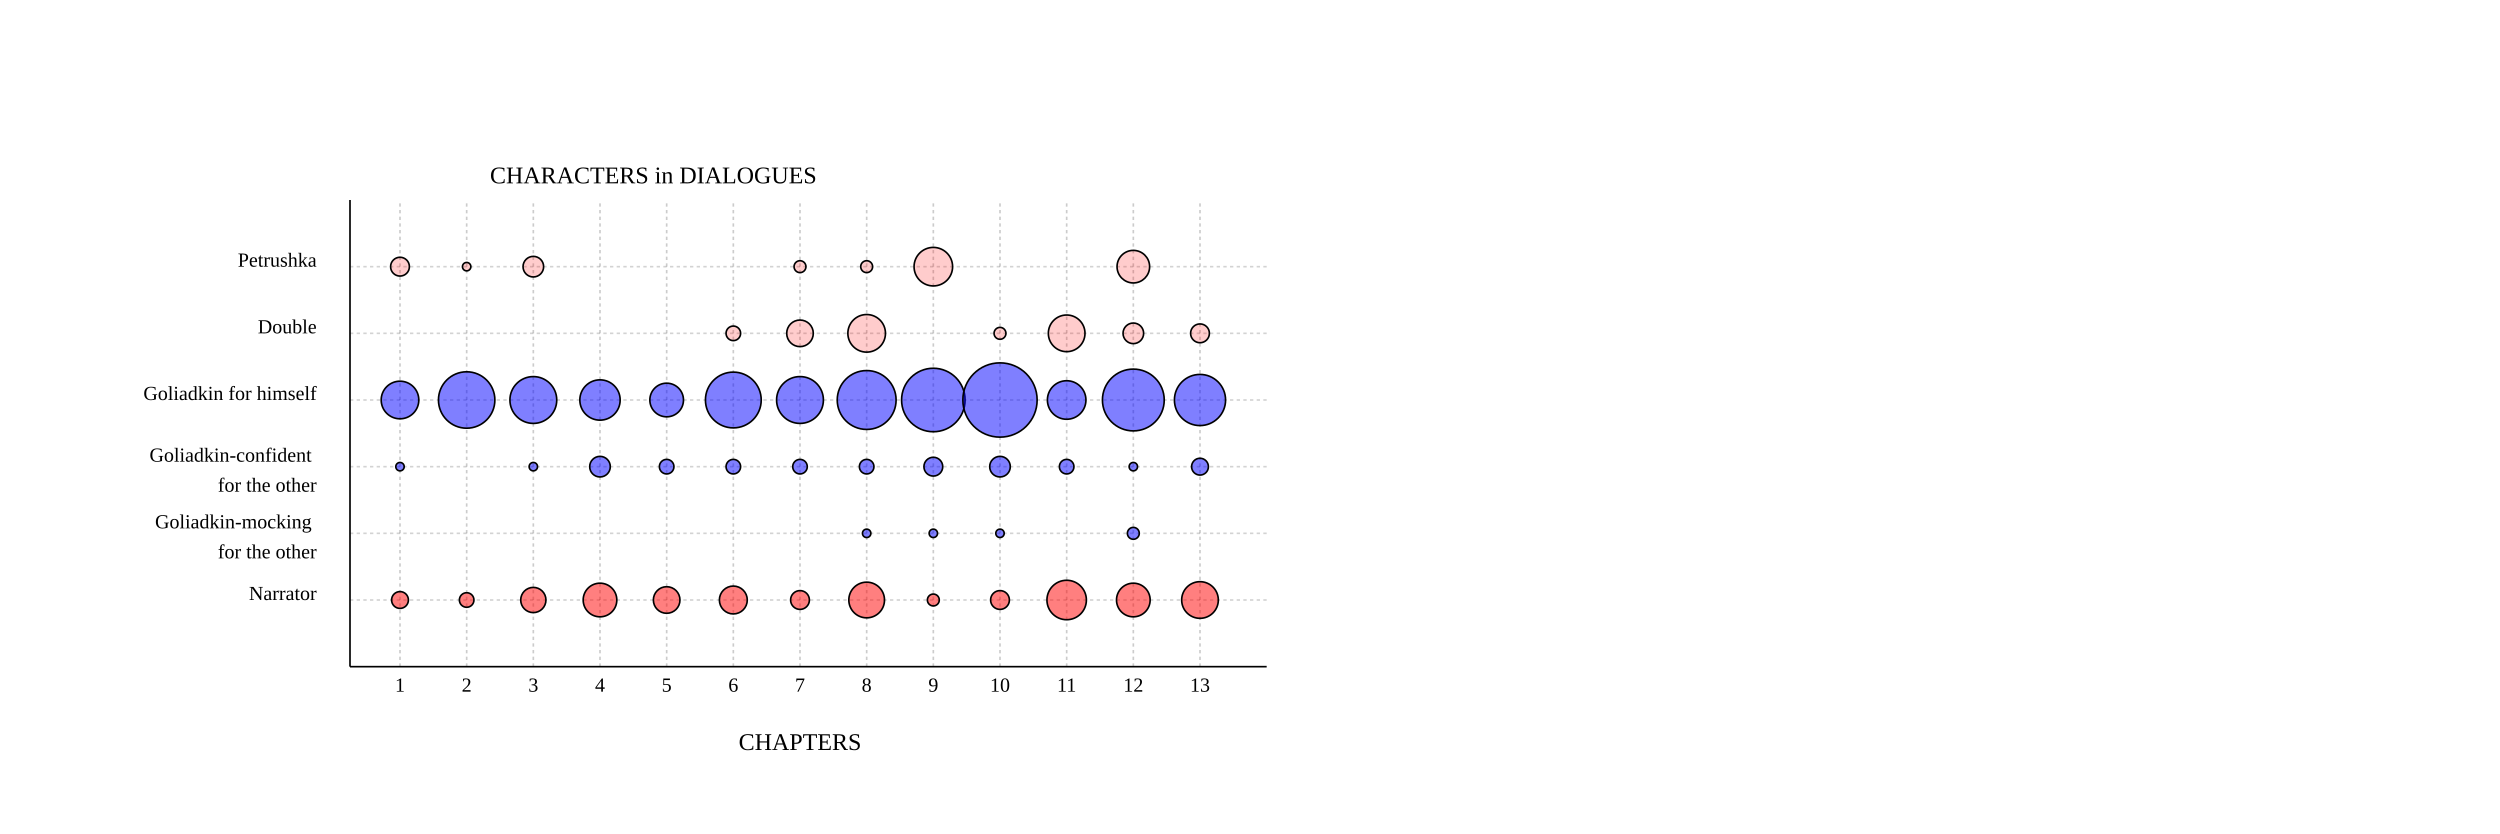
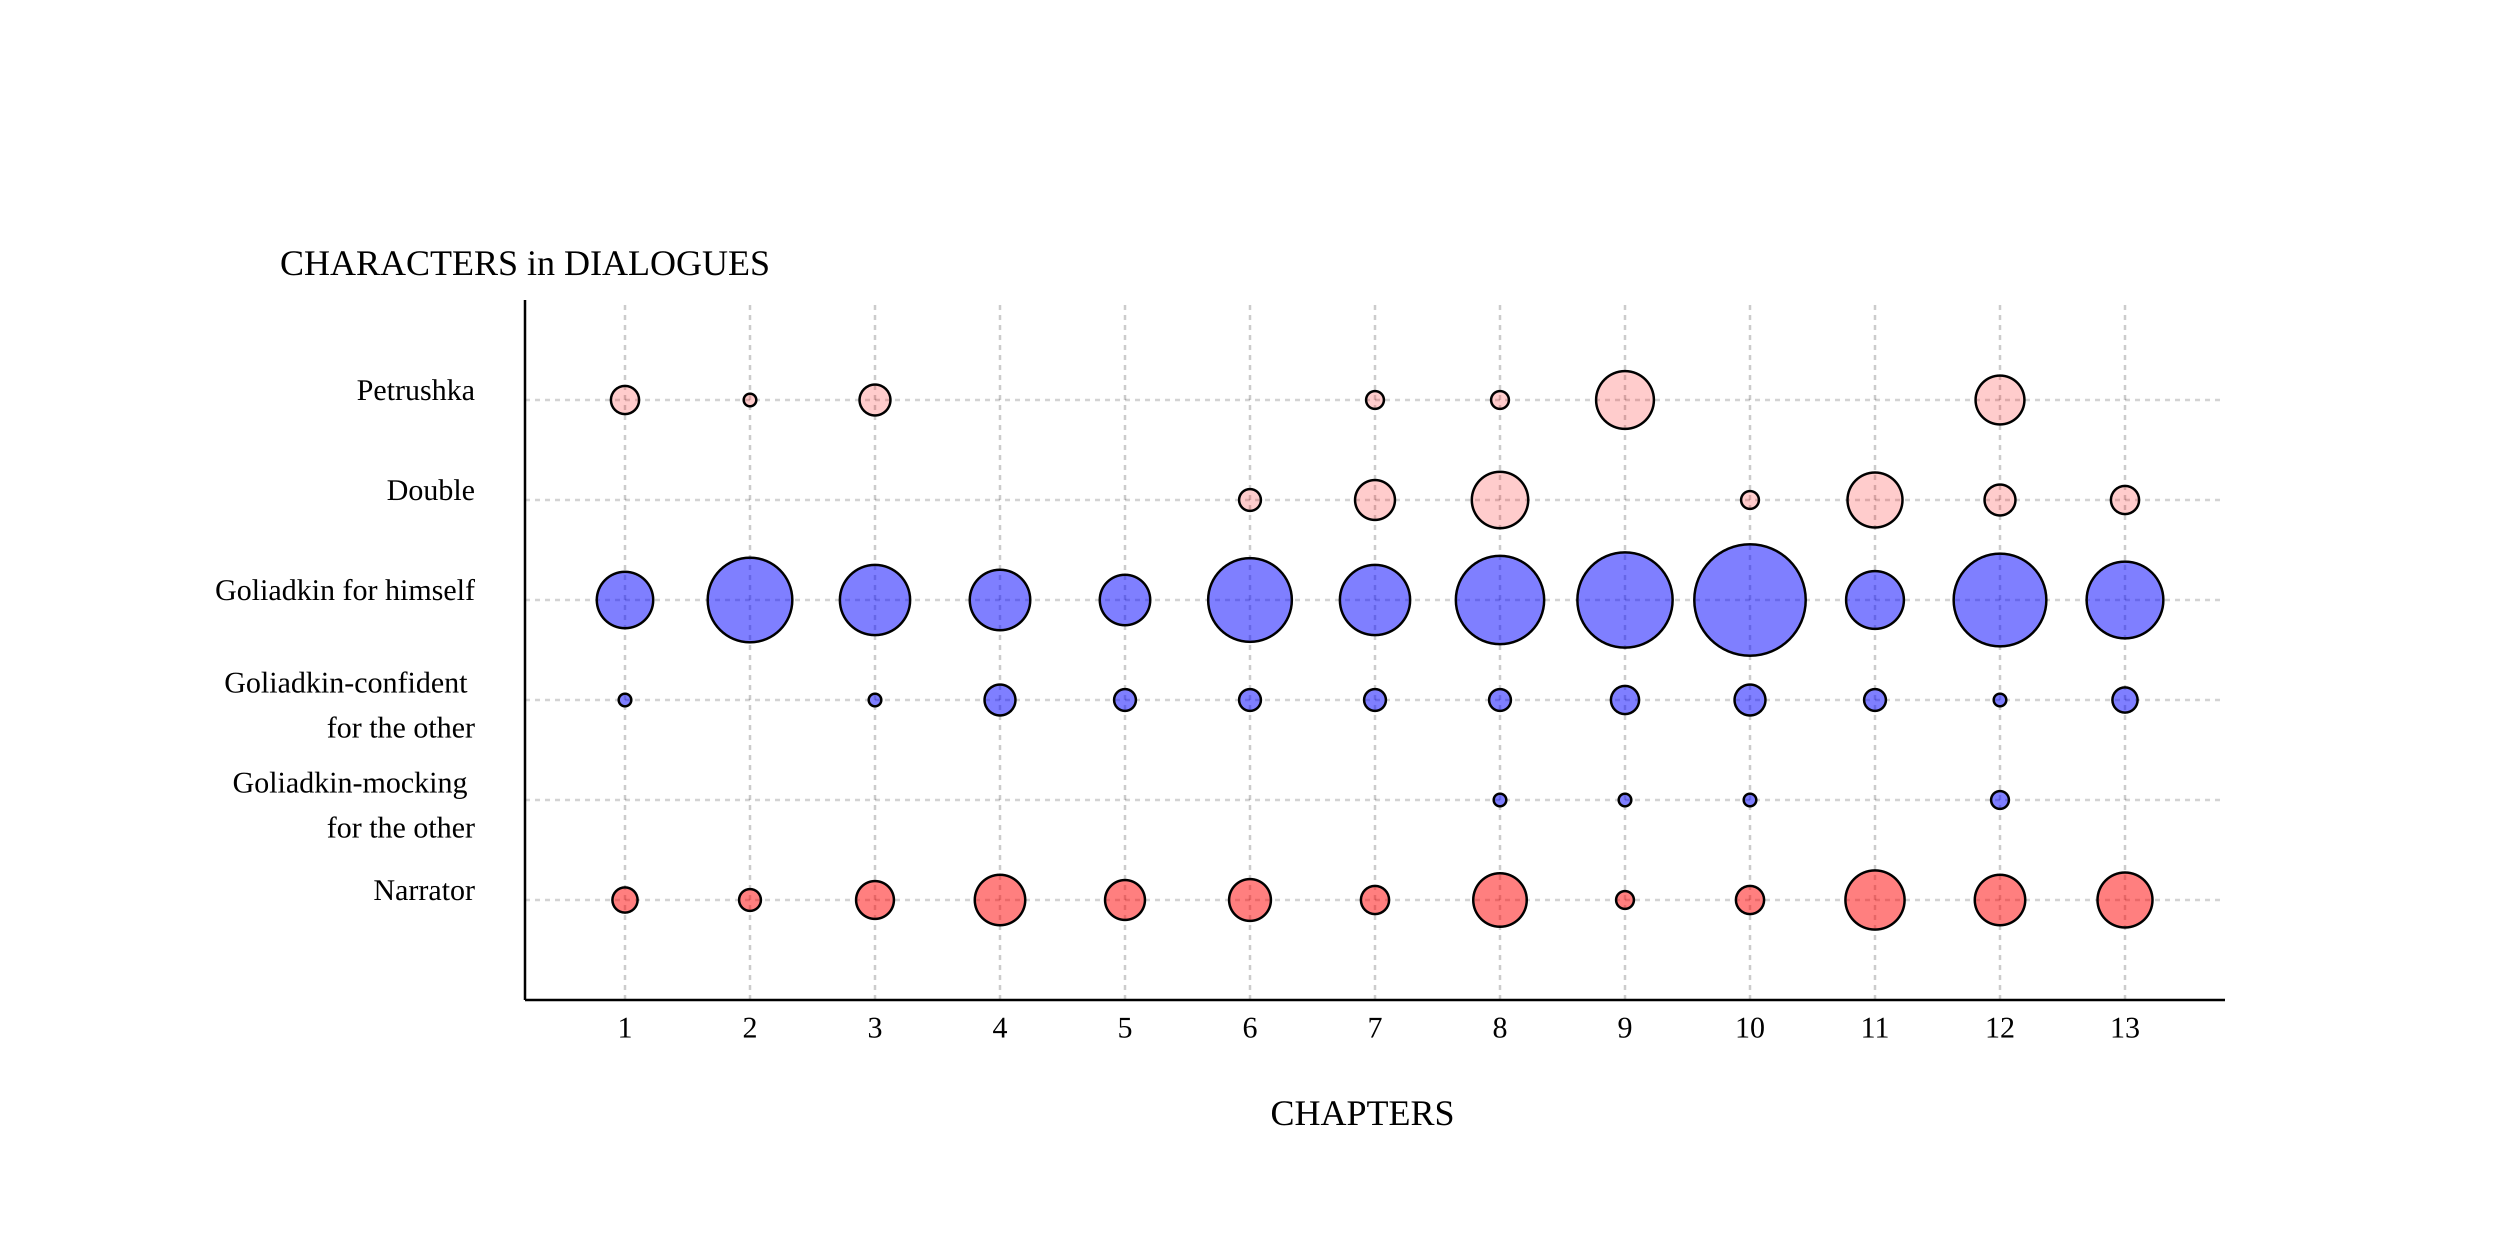
- <svg xmlns="http://www.w3.org/2000/svg" xmlns:xlink="http://www.w3.org/1999/xlink" width="1500" height="500">
+ <svg xmlns="http://www.w3.org/2000/svg" xmlns:xlink="http://www.w3.org/1999/xlink" width="1000" height="500">
  <g transform="translate(200, 400)">
-     <line x1="10" x2="560" y1="-40" y2="-40" stroke="lightgray" stroke-width="1" stroke-dasharray="2 2" />
+     <line x1="10" x2="690" y1="-40" y2="-40" stroke="lightgray" stroke-width="1" stroke-dasharray="2 2" />
    <text x="-10" y="-40" text-anchor="end">
      <tspan x="-10">Narrator</tspan>
    </text>
-     <line x1="10" x2="560" y1="-80" y2="-80" stroke="lightgray" stroke-width="1" stroke-dasharray="2 2" />
+     <line x1="10" x2="690" y1="-80" y2="-80" stroke="lightgray" stroke-width="1" stroke-dasharray="2 2" />
    <text x="-10" y="-80" text-anchor="end">
      <tspan x="-10" dy="-03">Goliadkin-mocking</tspan>
      <tspan x="-10" dy="18">for the other</tspan>
    </text>
-     <line x1="10" x2="560" y1="-120" y2="-120" stroke="lightgray" stroke-width="1" stroke-dasharray="2 2" />
+     <line x1="10" x2="690" y1="-120" y2="-120" stroke="lightgray" stroke-width="1" stroke-dasharray="2 2" />
    <text x="-10" y="-120" text-anchor="end">
      <tspan x="-10" dy="-03">Goliadkin-confident</tspan>
      <tspan x="-10" dy="18">for the other</tspan>
    </text>
-     <line x1="10" x2="560" y1="-160" y2="-160" stroke="lightgray" stroke-width="1" stroke-dasharray="2 2" />
+     <line x1="10" x2="690" y1="-160" y2="-160" stroke="lightgray" stroke-width="1" stroke-dasharray="2 2" />
    <text x="-10" y="-160" text-anchor="end">
      <tspan x="-10">Goliadkin for himself</tspan>
    </text>
-     <line x1="10" x2="560" y1="-200" y2="-200" stroke="lightgray" stroke-width="1" stroke-dasharray="2 2" />
+     <line x1="10" x2="690" y1="-200" y2="-200" stroke="lightgray" stroke-width="1" stroke-dasharray="2 2" />
    <text x="-10" y="-200" text-anchor="end">
      <tspan x="-10">Double</tspan>
    </text>
-     <line x1="10" x2="560" y1="-240" y2="-240" stroke="lightgray" stroke-width="1" stroke-dasharray="2 2" />
+     <line x1="10" x2="690" y1="-240" y2="-240" stroke="lightgray" stroke-width="1" stroke-dasharray="2 2" />
    <text x="-10" y="-240" text-anchor="end">
      <tspan x="-10">Petrushka</tspan>
    </text>
    <line x1="10" x2="10" y1="0" y2="-280" stroke="black" stroke-width="1" />
-     <line x1="10" x2="560" y1="0" y2="0" stroke="black" stroke-width="1" />
-     <text x="280" y="50" text-anchor="middle" font-size="larger">CHAPTERS</text>
-     <text x="290" y="-290" text-anchor="end" font-size="larger">CHARACTERS in
+     <line x1="10" x2="690" y1="0" y2="0" stroke="black" stroke-width="1" />
+     <text x="345" y="50" text-anchor="middle" font-size="larger">CHAPTERS</text>
+     <text x="10" y="-290" text-anchor="middle" font-size="larger">CHARACTERS in
                    DIALOGUES</text>
-     <line x1="40" x2="40" y1="0" y2="-280" stroke="black" opacity="0.2" stroke-width="1" stroke-dasharray="2 2" />
-     <text x="40" y="15" text-anchor="middle" text-decoration="underline">
+     <line x1="50" x2="50" y1="0" y2="-280" stroke="black" opacity="0.2" stroke-width="1" stroke-dasharray="2 2" />
+     <text x="50" y="15" text-anchor="middle" text-decoration="underline">
      <a xlink:href="http://dostoevsky.obdurodon.org/text.xhtml#ch1" target="_blank">1</a>
    </text>
-     <circle cx="40" cy="-240" r="5.642" fill-opacity="0.2" stroke="black" fill="red" />
-     <circle cx="40" cy="-200" r="0" fill-opacity="0.2" stroke="black" fill="red" />
-     <circle cx="40" cy="-160" r="11.284" fill-opacity="0.5" stroke="black" fill="blue" />
-     <circle cx="40" cy="-120" r="2.523" fill-opacity="0.5" stroke="black" fill="blue" />
-     <circle cx="40" cy="-80" r="0" fill-opacity="0.5" stroke="black" fill="blue" />
-     <circle cx="40" cy="-40" r="5.046" fill-opacity="0.5" stroke="black" fill="red" />
-     <line x1="80" x2="80" y1="0" y2="-280" stroke="black" opacity="0.2" stroke-width="1" stroke-dasharray="2 2" />
-     <text x="80" y="15" text-anchor="middle" text-decoration="underline">
+     <circle cx="50" cy="-240" r="5.642" fill-opacity="0.2" stroke="black" fill="red" />
+     <circle cx="50" cy="-200" r="0" fill-opacity="0.2" stroke="black" fill="red" />
+     <circle cx="50" cy="-160" r="11.284" fill-opacity="0.5" stroke="black" fill="blue" />
+     <circle cx="50" cy="-120" r="2.523" fill-opacity="0.5" stroke="black" fill="blue" />
+     <circle cx="50" cy="-80" r="0" fill-opacity="0.5" stroke="black" fill="blue" />
+     <circle cx="50" cy="-40" r="5.046" fill-opacity="0.5" stroke="black" fill="red" />
+     <line x1="100" x2="100" y1="0" y2="-280" stroke="black" opacity="0.2" stroke-width="1" stroke-dasharray="2 2" />
+     <text x="100" y="15" text-anchor="middle" text-decoration="underline">
      <a xlink:href="http://dostoevsky.obdurodon.org/text.xhtml#ch2" target="_blank">2</a>
    </text>
-     <circle cx="80" cy="-240" r="2.523" fill-opacity="0.2" stroke="black" fill="red" />
-     <circle cx="80" cy="-200" r="0" fill-opacity="0.2" stroke="black" fill="red" />
-     <circle cx="80" cy="-160" r="16.926" fill-opacity="0.5" stroke="black" fill="blue" />
-     <circle cx="80" cy="-120" r="0" fill-opacity="0.5" stroke="black" fill="blue" />
-     <circle cx="80" cy="-80" r="0" fill-opacity="0.5" stroke="black" fill="blue" />
-     <circle cx="80" cy="-40" r="4.37" fill-opacity="0.5" stroke="black" fill="red" />
-     <line x1="120" x2="120" y1="0" y2="-280" stroke="black" opacity="0.2" stroke-width="1" stroke-dasharray="2 2" />
-     <text x="120" y="15" text-anchor="middle" text-decoration="underline">
+     <circle cx="100" cy="-240" r="2.523" fill-opacity="0.2" stroke="black" fill="red" />
+     <circle cx="100" cy="-200" r="0" fill-opacity="0.2" stroke="black" fill="red" />
+     <circle cx="100" cy="-160" r="16.926" fill-opacity="0.5" stroke="black" fill="blue" />
+     <circle cx="100" cy="-120" r="0" fill-opacity="0.5" stroke="black" fill="blue" />
+     <circle cx="100" cy="-80" r="0" fill-opacity="0.5" stroke="black" fill="blue" />
+     <circle cx="100" cy="-40" r="4.37" fill-opacity="0.5" stroke="black" fill="red" />
+     <line x1="150" x2="150" y1="0" y2="-280" stroke="black" opacity="0.2" stroke-width="1" stroke-dasharray="2 2" />
+     <text x="150" y="15" text-anchor="middle" text-decoration="underline">
      <a xlink:href="http://dostoevsky.obdurodon.org/text.xhtml#ch3" target="_blank">3</a>
    </text>
-     <circle cx="120" cy="-240" r="6.18" fill-opacity="0.2" stroke="black" fill="red" />
-     <circle cx="120" cy="-200" r="0" fill-opacity="0.2" stroke="black" fill="red" />
-     <circle cx="120" cy="-160" r="14.048" fill-opacity="0.5" stroke="black" fill="blue" />
-     <circle cx="120" cy="-120" r="2.523" fill-opacity="0.5" stroke="black" fill="blue" />
-     <circle cx="120" cy="-80" r="0" fill-opacity="0.5" stroke="black" fill="blue" />
-     <circle cx="120" cy="-40" r="7.569" fill-opacity="0.5" stroke="black" fill="red" />
-     <line x1="160" x2="160" y1="0" y2="-280" stroke="black" opacity="0.2" stroke-width="1" stroke-dasharray="2 2" />
-     <text x="160" y="15" text-anchor="middle" text-decoration="underline">
-       <a xlink:href="http://dostoevsky.obdurodon.org/text.xhtml#ch4" target="_blank">4</a>
-     </text>
-     <circle cx="160" cy="-240" r="0" fill-opacity="0.2" stroke="black" fill="red" />
-     <circle cx="160" cy="-200" r="0" fill-opacity="0.2" stroke="black" fill="red" />
-     <circle cx="160" cy="-160" r="12.101" fill-opacity="0.5" stroke="black" fill="blue" />
-     <circle cx="160" cy="-120" r="6.18" fill-opacity="0.5" stroke="black" fill="blue" />
-     <circle cx="160" cy="-80" r="0" fill-opacity="0.5" stroke="black" fill="blue" />
-     <circle cx="160" cy="-40" r="10.093" fill-opacity="0.5" stroke="black" fill="red" />
+     <circle cx="150" cy="-240" r="6.18" fill-opacity="0.2" stroke="black" fill="red" />
+     <circle cx="150" cy="-200" r="0" fill-opacity="0.2" stroke="black" fill="red" />
+     <circle cx="150" cy="-160" r="14.048" fill-opacity="0.5" stroke="black" fill="blue" />
+     <circle cx="150" cy="-120" r="2.523" fill-opacity="0.5" stroke="black" fill="blue" />
+     <circle cx="150" cy="-80" r="0" fill-opacity="0.5" stroke="black" fill="blue" />
+     <circle cx="150" cy="-40" r="7.569" fill-opacity="0.5" stroke="black" fill="red" />
    <line x1="200" x2="200" y1="0" y2="-280" stroke="black" opacity="0.2" stroke-width="1" stroke-dasharray="2 2" />
    <text x="200" y="15" text-anchor="middle" text-decoration="underline">
-       <a xlink:href="http://dostoevsky.obdurodon.org/text.xhtml#ch5" target="_blank">5</a>
+       <a xlink:href="http://dostoevsky.obdurodon.org/text.xhtml#ch4" target="_blank">4</a>
    </text>
    <circle cx="200" cy="-240" r="0" fill-opacity="0.2" stroke="black" fill="red" />
    <circle cx="200" cy="-200" r="0" fill-opacity="0.2" stroke="black" fill="red" />
-     <circle cx="200" cy="-160" r="10.093" fill-opacity="0.5" stroke="black" fill="blue" />
-     <circle cx="200" cy="-120" r="4.37" fill-opacity="0.5" stroke="black" fill="blue" />
+     <circle cx="200" cy="-160" r="12.101" fill-opacity="0.5" stroke="black" fill="blue" />
+     <circle cx="200" cy="-120" r="6.18" fill-opacity="0.5" stroke="black" fill="blue" />
    <circle cx="200" cy="-80" r="0" fill-opacity="0.5" stroke="black" fill="blue" />
-     <circle cx="200" cy="-40" r="7.979" fill-opacity="0.5" stroke="black" fill="red" />
-     <line x1="240" x2="240" y1="0" y2="-280" stroke="black" opacity="0.2" stroke-width="1" stroke-dasharray="2 2" />
-     <text x="240" y="15" text-anchor="middle" text-decoration="underline">
+     <circle cx="200" cy="-40" r="10.093" fill-opacity="0.5" stroke="black" fill="red" />
+     <line x1="250" x2="250" y1="0" y2="-280" stroke="black" opacity="0.2" stroke-width="1" stroke-dasharray="2 2" />
+     <text x="250" y="15" text-anchor="middle" text-decoration="underline">
+       <a xlink:href="http://dostoevsky.obdurodon.org/text.xhtml#ch5" target="_blank">5</a>
+     </text>
+     <circle cx="250" cy="-240" r="0" fill-opacity="0.2" stroke="black" fill="red" />
+     <circle cx="250" cy="-200" r="0" fill-opacity="0.2" stroke="black" fill="red" />
+     <circle cx="250" cy="-160" r="10.093" fill-opacity="0.5" stroke="black" fill="blue" />
+     <circle cx="250" cy="-120" r="4.37" fill-opacity="0.5" stroke="black" fill="blue" />
+     <circle cx="250" cy="-80" r="0" fill-opacity="0.5" stroke="black" fill="blue" />
+     <circle cx="250" cy="-40" r="7.979" fill-opacity="0.5" stroke="black" fill="red" />
+     <line x1="300" x2="300" y1="0" y2="-280" stroke="black" opacity="0.2" stroke-width="1" stroke-dasharray="2 2" />
+     <text x="300" y="15" text-anchor="middle" text-decoration="underline">
      <a xlink:href="http://dostoevsky.obdurodon.org/text.xhtml#ch6" target="_blank">6</a>
    </text>
-     <circle cx="240" cy="-240" r="0" fill-opacity="0.2" stroke="black" fill="red" />
-     <circle cx="240" cy="-200" r="4.37" fill-opacity="0.2" stroke="black" fill="red" />
-     <circle cx="240" cy="-160" r="16.737" fill-opacity="0.5" stroke="black" fill="blue" />
-     <circle cx="240" cy="-120" r="4.37" fill-opacity="0.5" stroke="black" fill="blue" />
-     <circle cx="240" cy="-80" r="0" fill-opacity="0.5" stroke="black" fill="blue" />
-     <circle cx="240" cy="-40" r="8.368" fill-opacity="0.5" stroke="black" fill="red" />
-     <line x1="280" x2="280" y1="0" y2="-280" stroke="black" opacity="0.2" stroke-width="1" stroke-dasharray="2 2" />
-     <text x="280" y="15" text-anchor="middle" text-decoration="underline">
+     <circle cx="300" cy="-240" r="0" fill-opacity="0.2" stroke="black" fill="red" />
+     <circle cx="300" cy="-200" r="4.37" fill-opacity="0.2" stroke="black" fill="red" />
+     <circle cx="300" cy="-160" r="16.737" fill-opacity="0.5" stroke="black" fill="blue" />
+     <circle cx="300" cy="-120" r="4.37" fill-opacity="0.5" stroke="black" fill="blue" />
+     <circle cx="300" cy="-80" r="0" fill-opacity="0.5" stroke="black" fill="blue" />
+     <circle cx="300" cy="-40" r="8.368" fill-opacity="0.5" stroke="black" fill="red" />
+     <line x1="350" x2="350" y1="0" y2="-280" stroke="black" opacity="0.2" stroke-width="1" stroke-dasharray="2 2" />
+     <text x="350" y="15" text-anchor="middle" text-decoration="underline">
      <a xlink:href="http://dostoevsky.obdurodon.org/text.xhtml#ch7" target="_blank">7</a>
    </text>
-     <circle cx="280" cy="-240" r="3.568" fill-opacity="0.2" stroke="black" fill="red" />
-     <circle cx="280" cy="-200" r="7.979" fill-opacity="0.2" stroke="black" fill="red" />
-     <circle cx="280" cy="-160" r="14.048" fill-opacity="0.5" stroke="black" fill="blue" />
-     <circle cx="280" cy="-120" r="4.37" fill-opacity="0.5" stroke="black" fill="blue" />
-     <circle cx="280" cy="-80" r="0" fill-opacity="0.5" stroke="black" fill="blue" />
-     <circle cx="280" cy="-40" r="5.642" fill-opacity="0.5" stroke="black" fill="red" />
-     <line x1="320" x2="320" y1="0" y2="-280" stroke="black" opacity="0.2" stroke-width="1" stroke-dasharray="2 2" />
-     <text x="320" y="15" text-anchor="middle" text-decoration="underline">
+     <circle cx="350" cy="-240" r="3.568" fill-opacity="0.2" stroke="black" fill="red" />
+     <circle cx="350" cy="-200" r="7.979" fill-opacity="0.2" stroke="black" fill="red" />
+     <circle cx="350" cy="-160" r="14.048" fill-opacity="0.5" stroke="black" fill="blue" />
+     <circle cx="350" cy="-120" r="4.37" fill-opacity="0.5" stroke="black" fill="blue" />
+     <circle cx="350" cy="-80" r="0" fill-opacity="0.5" stroke="black" fill="blue" />
+     <circle cx="350" cy="-40" r="5.642" fill-opacity="0.5" stroke="black" fill="red" />
+     <line x1="400" x2="400" y1="0" y2="-280" stroke="black" opacity="0.2" stroke-width="1" stroke-dasharray="2 2" />
+     <text x="400" y="15" text-anchor="middle" text-decoration="underline">
      <a xlink:href="http://dostoevsky.obdurodon.org/text.xhtml#ch8" target="_blank">8</a>
    </text>
-     <circle cx="320" cy="-240" r="3.568" fill-opacity="0.2" stroke="black" fill="red" />
-     <circle cx="320" cy="-200" r="11.284" fill-opacity="0.2" stroke="black" fill="red" />
-     <circle cx="320" cy="-160" r="17.662" fill-opacity="0.5" stroke="black" fill="blue" />
-     <circle cx="320" cy="-120" r="4.37" fill-opacity="0.5" stroke="black" fill="blue" />
-     <circle cx="320" cy="-80" r="2.523" fill-opacity="0.5" stroke="black" fill="blue" />
-     <circle cx="320" cy="-40" r="10.705" fill-opacity="0.5" stroke="black" fill="red" />
-     <line x1="360" x2="360" y1="0" y2="-280" stroke="black" opacity="0.2" stroke-width="1" stroke-dasharray="2 2" />
-     <text x="360" y="15" text-anchor="middle" text-decoration="underline">
+     <circle cx="400" cy="-240" r="3.568" fill-opacity="0.2" stroke="black" fill="red" />
+     <circle cx="400" cy="-200" r="11.284" fill-opacity="0.2" stroke="black" fill="red" />
+     <circle cx="400" cy="-160" r="17.662" fill-opacity="0.5" stroke="black" fill="blue" />
+     <circle cx="400" cy="-120" r="4.37" fill-opacity="0.5" stroke="black" fill="blue" />
+     <circle cx="400" cy="-80" r="2.523" fill-opacity="0.5" stroke="black" fill="blue" />
+     <circle cx="400" cy="-40" r="10.705" fill-opacity="0.5" stroke="black" fill="red" />
+     <line x1="450" x2="450" y1="0" y2="-280" stroke="black" opacity="0.2" stroke-width="1" stroke-dasharray="2 2" />
+     <text x="450" y="15" text-anchor="middle" text-decoration="underline">
      <a xlink:href="http://dostoevsky.obdurodon.org/text.xhtml#ch9" target="_blank">9</a>
    </text>
-     <circle cx="360" cy="-240" r="11.562" fill-opacity="0.2" stroke="black" fill="red" />
-     <circle cx="360" cy="-200" r="0" fill-opacity="0.2" stroke="black" fill="red" />
-     <circle cx="360" cy="-160" r="19.049" fill-opacity="0.5" stroke="black" fill="blue" />
-     <circle cx="360" cy="-120" r="5.642" fill-opacity="0.5" stroke="black" fill="blue" />
-     <circle cx="360" cy="-80" r="2.523" fill-opacity="0.5" stroke="black" fill="blue" />
-     <circle cx="360" cy="-40" r="3.568" fill-opacity="0.5" stroke="black" fill="red" />
-     <line x1="400" x2="400" y1="0" y2="-280" stroke="black" opacity="0.2" stroke-width="1" stroke-dasharray="2 2" />
-     <text x="400" y="15" text-anchor="middle" text-decoration="underline">
+     <circle cx="450" cy="-240" r="11.562" fill-opacity="0.2" stroke="black" fill="red" />
+     <circle cx="450" cy="-200" r="0" fill-opacity="0.2" stroke="black" fill="red" />
+     <circle cx="450" cy="-160" r="19.049" fill-opacity="0.5" stroke="black" fill="blue" />
+     <circle cx="450" cy="-120" r="5.642" fill-opacity="0.5" stroke="black" fill="blue" />
+     <circle cx="450" cy="-80" r="2.523" fill-opacity="0.5" stroke="black" fill="blue" />
+     <circle cx="450" cy="-40" r="3.568" fill-opacity="0.5" stroke="black" fill="red" />
+     <line x1="500" x2="500" y1="0" y2="-280" stroke="black" opacity="0.2" stroke-width="1" stroke-dasharray="2 2" />
+     <text x="500" y="15" text-anchor="middle" text-decoration="underline">
      <a xlink:href="http://dostoevsky.obdurodon.org/text.xhtml#ch10" target="_blank">10</a>
    </text>
-     <circle cx="400" cy="-240" r="0" fill-opacity="0.2" stroke="black" fill="red" />
-     <circle cx="400" cy="-200" r="3.568" fill-opacity="0.2" stroke="black" fill="red" />
-     <circle cx="400" cy="-160" r="22.284" fill-opacity="0.5" stroke="black" fill="blue" />
-     <circle cx="400" cy="-120" r="6.18" fill-opacity="0.5" stroke="black" fill="blue" />
-     <circle cx="400" cy="-80" r="2.523" fill-opacity="0.5" stroke="black" fill="blue" />
-     <circle cx="400" cy="-40" r="5.642" fill-opacity="0.5" stroke="black" fill="red" />
-     <line x1="440" x2="440" y1="0" y2="-280" stroke="black" opacity="0.2" stroke-width="1" stroke-dasharray="2 2" />
-     <text x="440" y="15" text-anchor="middle" text-decoration="underline">
+     <circle cx="500" cy="-240" r="0" fill-opacity="0.2" stroke="black" fill="red" />
+     <circle cx="500" cy="-200" r="3.568" fill-opacity="0.2" stroke="black" fill="red" />
+     <circle cx="500" cy="-160" r="22.284" fill-opacity="0.5" stroke="black" fill="blue" />
+     <circle cx="500" cy="-120" r="6.18" fill-opacity="0.5" stroke="black" fill="blue" />
+     <circle cx="500" cy="-80" r="2.523" fill-opacity="0.5" stroke="black" fill="blue" />
+     <circle cx="500" cy="-40" r="5.642" fill-opacity="0.5" stroke="black" fill="red" />
+     <line x1="550" x2="550" y1="0" y2="-280" stroke="black" opacity="0.2" stroke-width="1" stroke-dasharray="2 2" />
+     <text x="550" y="15" text-anchor="middle" text-decoration="underline">
      <a xlink:href="http://dostoevsky.obdurodon.org/text.xhtml#ch11" target="_blank">11</a>
    </text>
-     <circle cx="440" cy="-240" r="0" fill-opacity="0.2" stroke="black" fill="red" />
-     <circle cx="440" cy="-200" r="10.998" fill-opacity="0.2" stroke="black" fill="red" />
-     <circle cx="440" cy="-160" r="11.562" fill-opacity="0.5" stroke="black" fill="blue" />
-     <circle cx="440" cy="-120" r="4.37" fill-opacity="0.5" stroke="black" fill="blue" />
-     <circle cx="440" cy="-80" r="0" fill-opacity="0.5" stroke="black" fill="blue" />
-     <circle cx="440" cy="-40" r="11.835" fill-opacity="0.5" stroke="black" fill="red" />
-     <line x1="480" x2="480" y1="0" y2="-280" stroke="black" opacity="0.2" stroke-width="1" stroke-dasharray="2 2" />
-     <text x="480" y="15" text-anchor="middle" text-decoration="underline">
+     <circle cx="550" cy="-240" r="0" fill-opacity="0.2" stroke="black" fill="red" />
+     <circle cx="550" cy="-200" r="10.998" fill-opacity="0.2" stroke="black" fill="red" />
+     <circle cx="550" cy="-160" r="11.562" fill-opacity="0.5" stroke="black" fill="blue" />
+     <circle cx="550" cy="-120" r="4.37" fill-opacity="0.5" stroke="black" fill="blue" />
+     <circle cx="550" cy="-80" r="0" fill-opacity="0.5" stroke="black" fill="blue" />
+     <circle cx="550" cy="-40" r="11.835" fill-opacity="0.5" stroke="black" fill="red" />
+     <line x1="600" x2="600" y1="0" y2="-280" stroke="black" opacity="0.2" stroke-width="1" stroke-dasharray="2 2" />
+     <text x="600" y="15" text-anchor="middle" text-decoration="underline">
      <a xlink:href="http://dostoevsky.obdurodon.org/text.xhtml#ch12" target="_blank">12</a>
    </text>
-     <circle cx="480" cy="-240" r="9.772" fill-opacity="0.2" stroke="black" fill="red" />
-     <circle cx="480" cy="-200" r="6.18" fill-opacity="0.2" stroke="black" fill="red" />
-     <circle cx="480" cy="-160" r="18.541" fill-opacity="0.5" stroke="black" fill="blue" />
-     <circle cx="480" cy="-120" r="2.523" fill-opacity="0.5" stroke="black" fill="blue" />
-     <circle cx="480" cy="-80" r="3.568" fill-opacity="0.5" stroke="black" fill="blue" />
-     <circle cx="480" cy="-40" r="10.093" fill-opacity="0.5" stroke="black" fill="red" />
-     <line x1="520" x2="520" y1="0" y2="-280" stroke="black" opacity="0.2" stroke-width="1" stroke-dasharray="2 2" />
-     <text x="520" y="15" text-anchor="middle" text-decoration="underline">
+     <circle cx="600" cy="-240" r="9.772" fill-opacity="0.2" stroke="black" fill="red" />
+     <circle cx="600" cy="-200" r="6.18" fill-opacity="0.2" stroke="black" fill="red" />
+     <circle cx="600" cy="-160" r="18.541" fill-opacity="0.5" stroke="black" fill="blue" />
+     <circle cx="600" cy="-120" r="2.523" fill-opacity="0.5" stroke="black" fill="blue" />
+     <circle cx="600" cy="-80" r="3.568" fill-opacity="0.5" stroke="black" fill="blue" />
+     <circle cx="600" cy="-40" r="10.093" fill-opacity="0.5" stroke="black" fill="red" />
+     <line x1="650" x2="650" y1="0" y2="-280" stroke="black" opacity="0.2" stroke-width="1" stroke-dasharray="2 2" />
+     <text x="650" y="15" text-anchor="middle" text-decoration="underline">
      <a xlink:href="http://dostoevsky.obdurodon.org/text.xhtml#ch13" target="_blank">13</a>
    </text>
-     <circle cx="520" cy="-240" r="0" fill-opacity="0.2" stroke="black" fill="red" />
-     <circle cx="520" cy="-200" r="5.642" fill-opacity="0.2" stroke="black" fill="red" />
-     <circle cx="520" cy="-160" r="15.348" fill-opacity="0.5" stroke="black" fill="blue" />
-     <circle cx="520" cy="-120" r="5.046" fill-opacity="0.5" stroke="black" fill="blue" />
-     <circle cx="520" cy="-80" r="0" fill-opacity="0.5" stroke="black" fill="blue" />
-     <circle cx="520" cy="-40" r="10.998" fill-opacity="0.5" stroke="black" fill="red" />
+     <circle cx="650" cy="-240" r="0" fill-opacity="0.2" stroke="black" fill="red" />
+     <circle cx="650" cy="-200" r="5.642" fill-opacity="0.2" stroke="black" fill="red" />
+     <circle cx="650" cy="-160" r="15.348" fill-opacity="0.5" stroke="black" fill="blue" />
+     <circle cx="650" cy="-120" r="5.046" fill-opacity="0.5" stroke="black" fill="blue" />
+     <circle cx="650" cy="-80" r="0" fill-opacity="0.5" stroke="black" fill="blue" />
+     <circle cx="650" cy="-40" r="10.998" fill-opacity="0.5" stroke="black" fill="red" />
  </g>
</svg>
